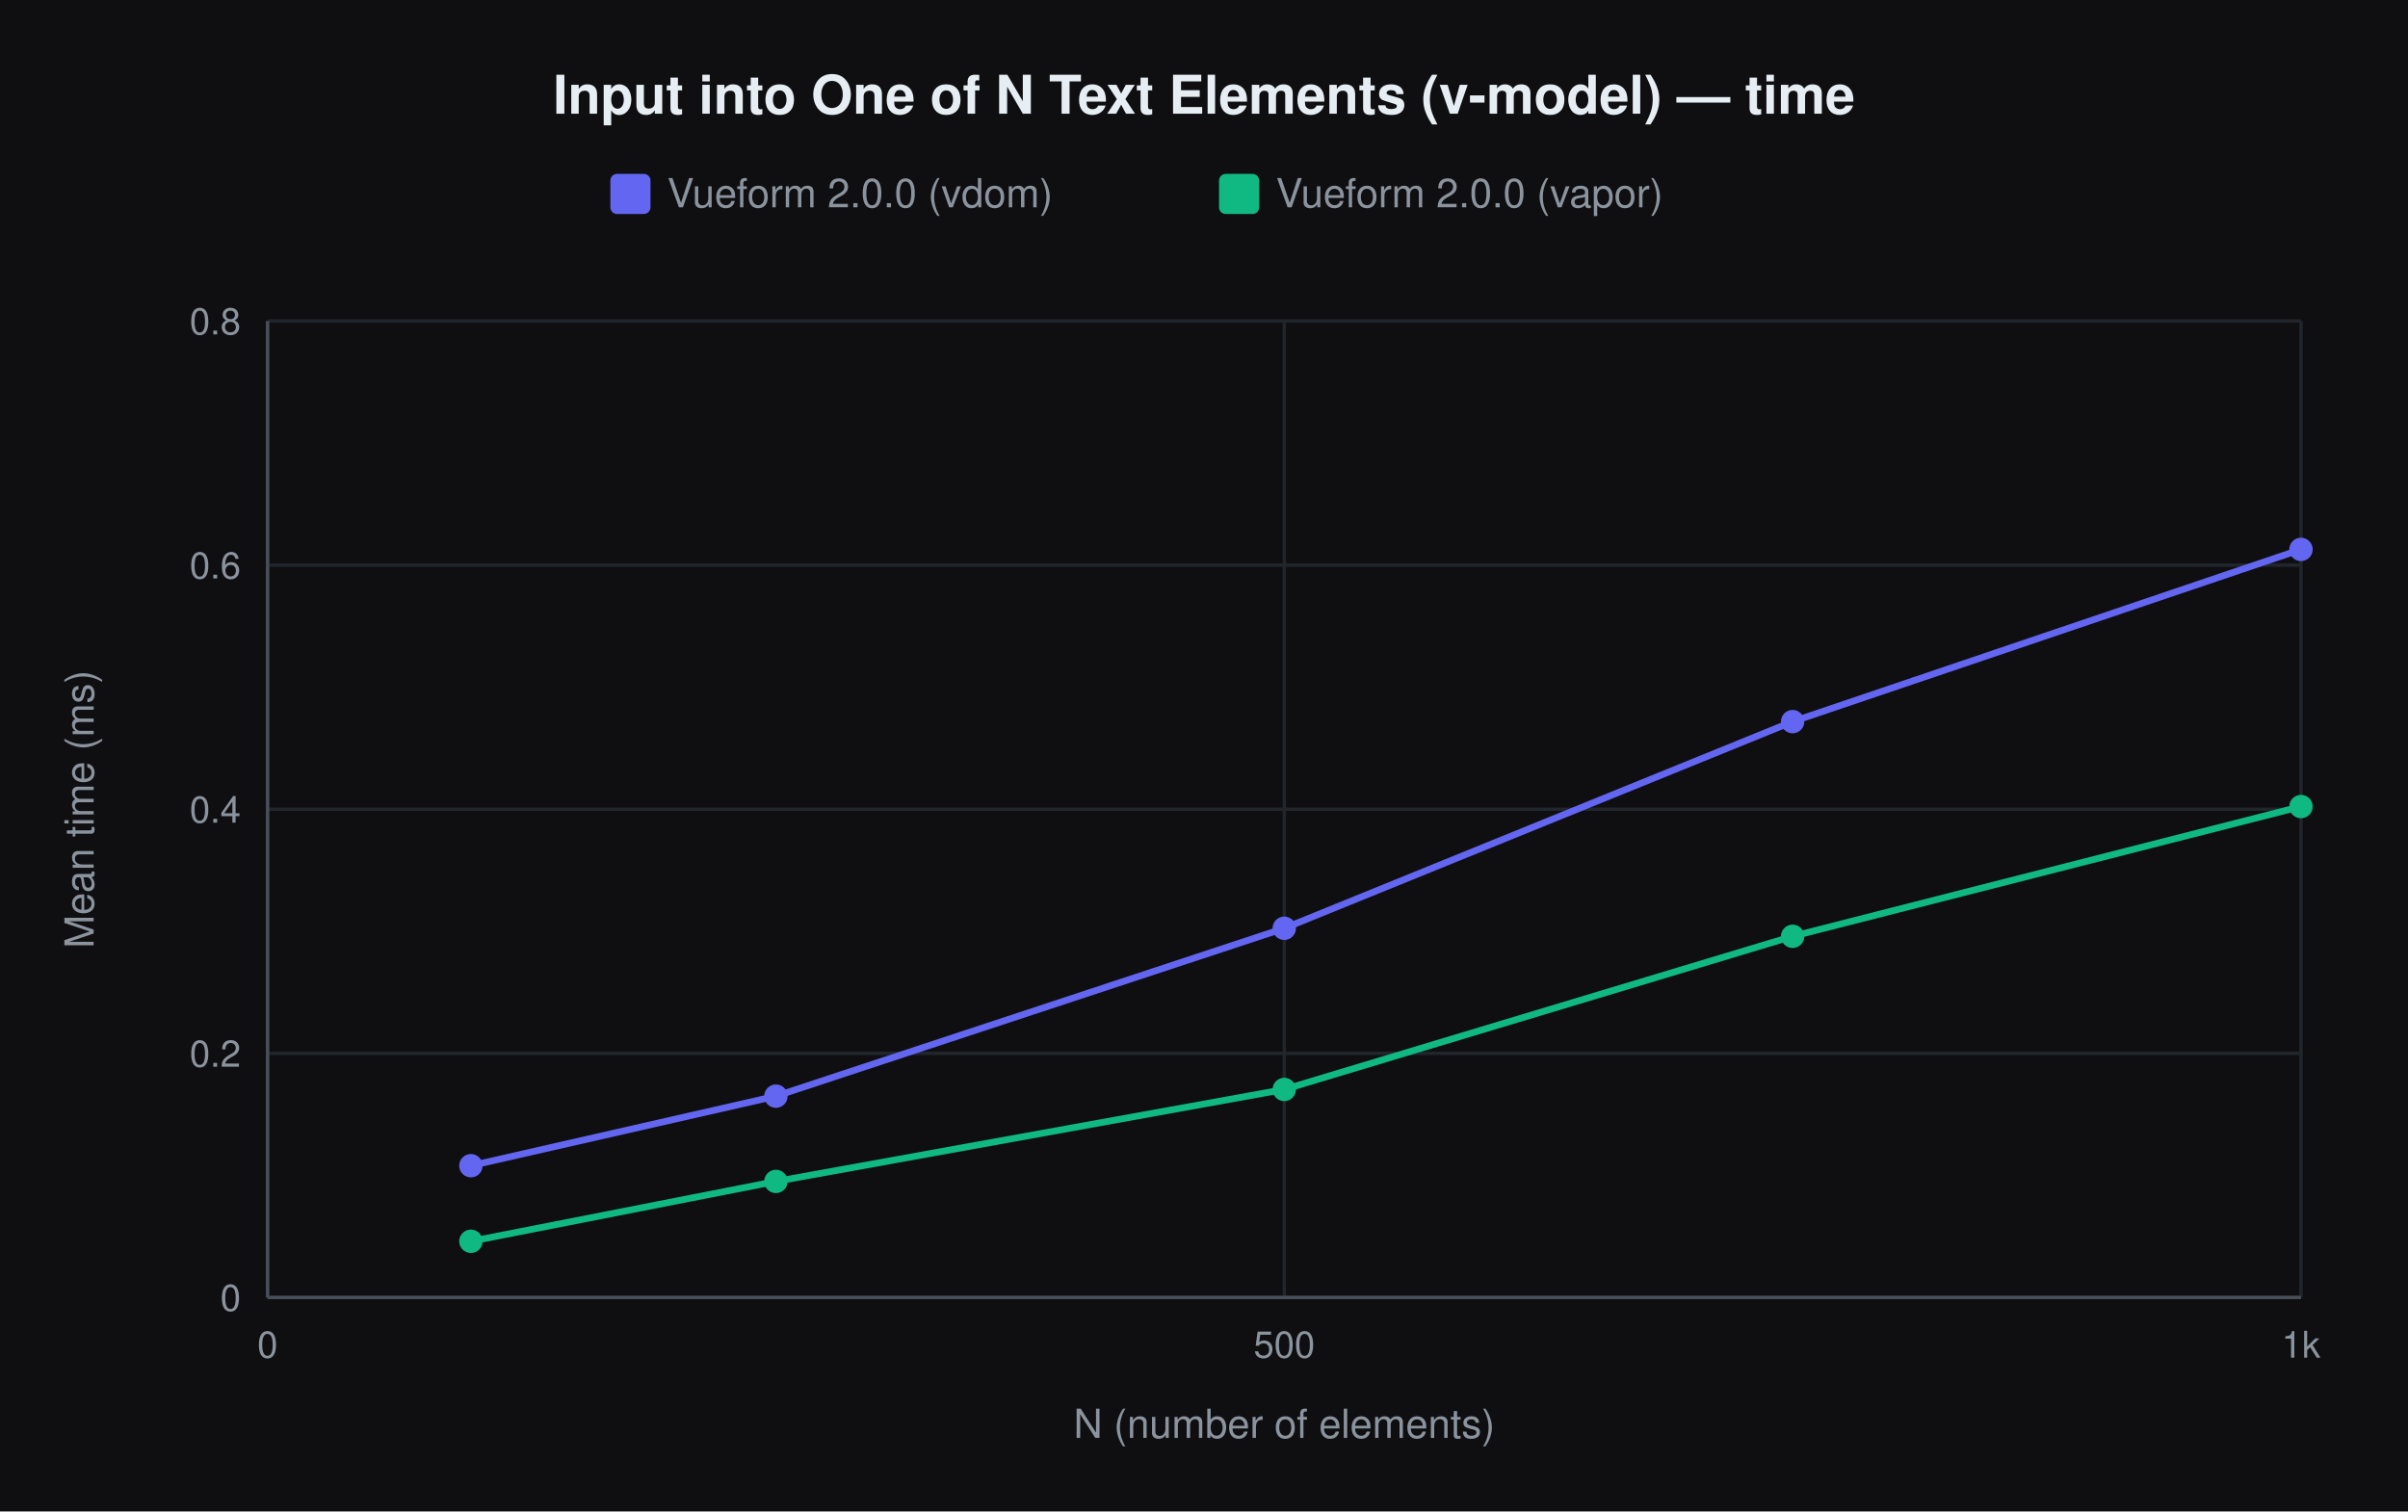
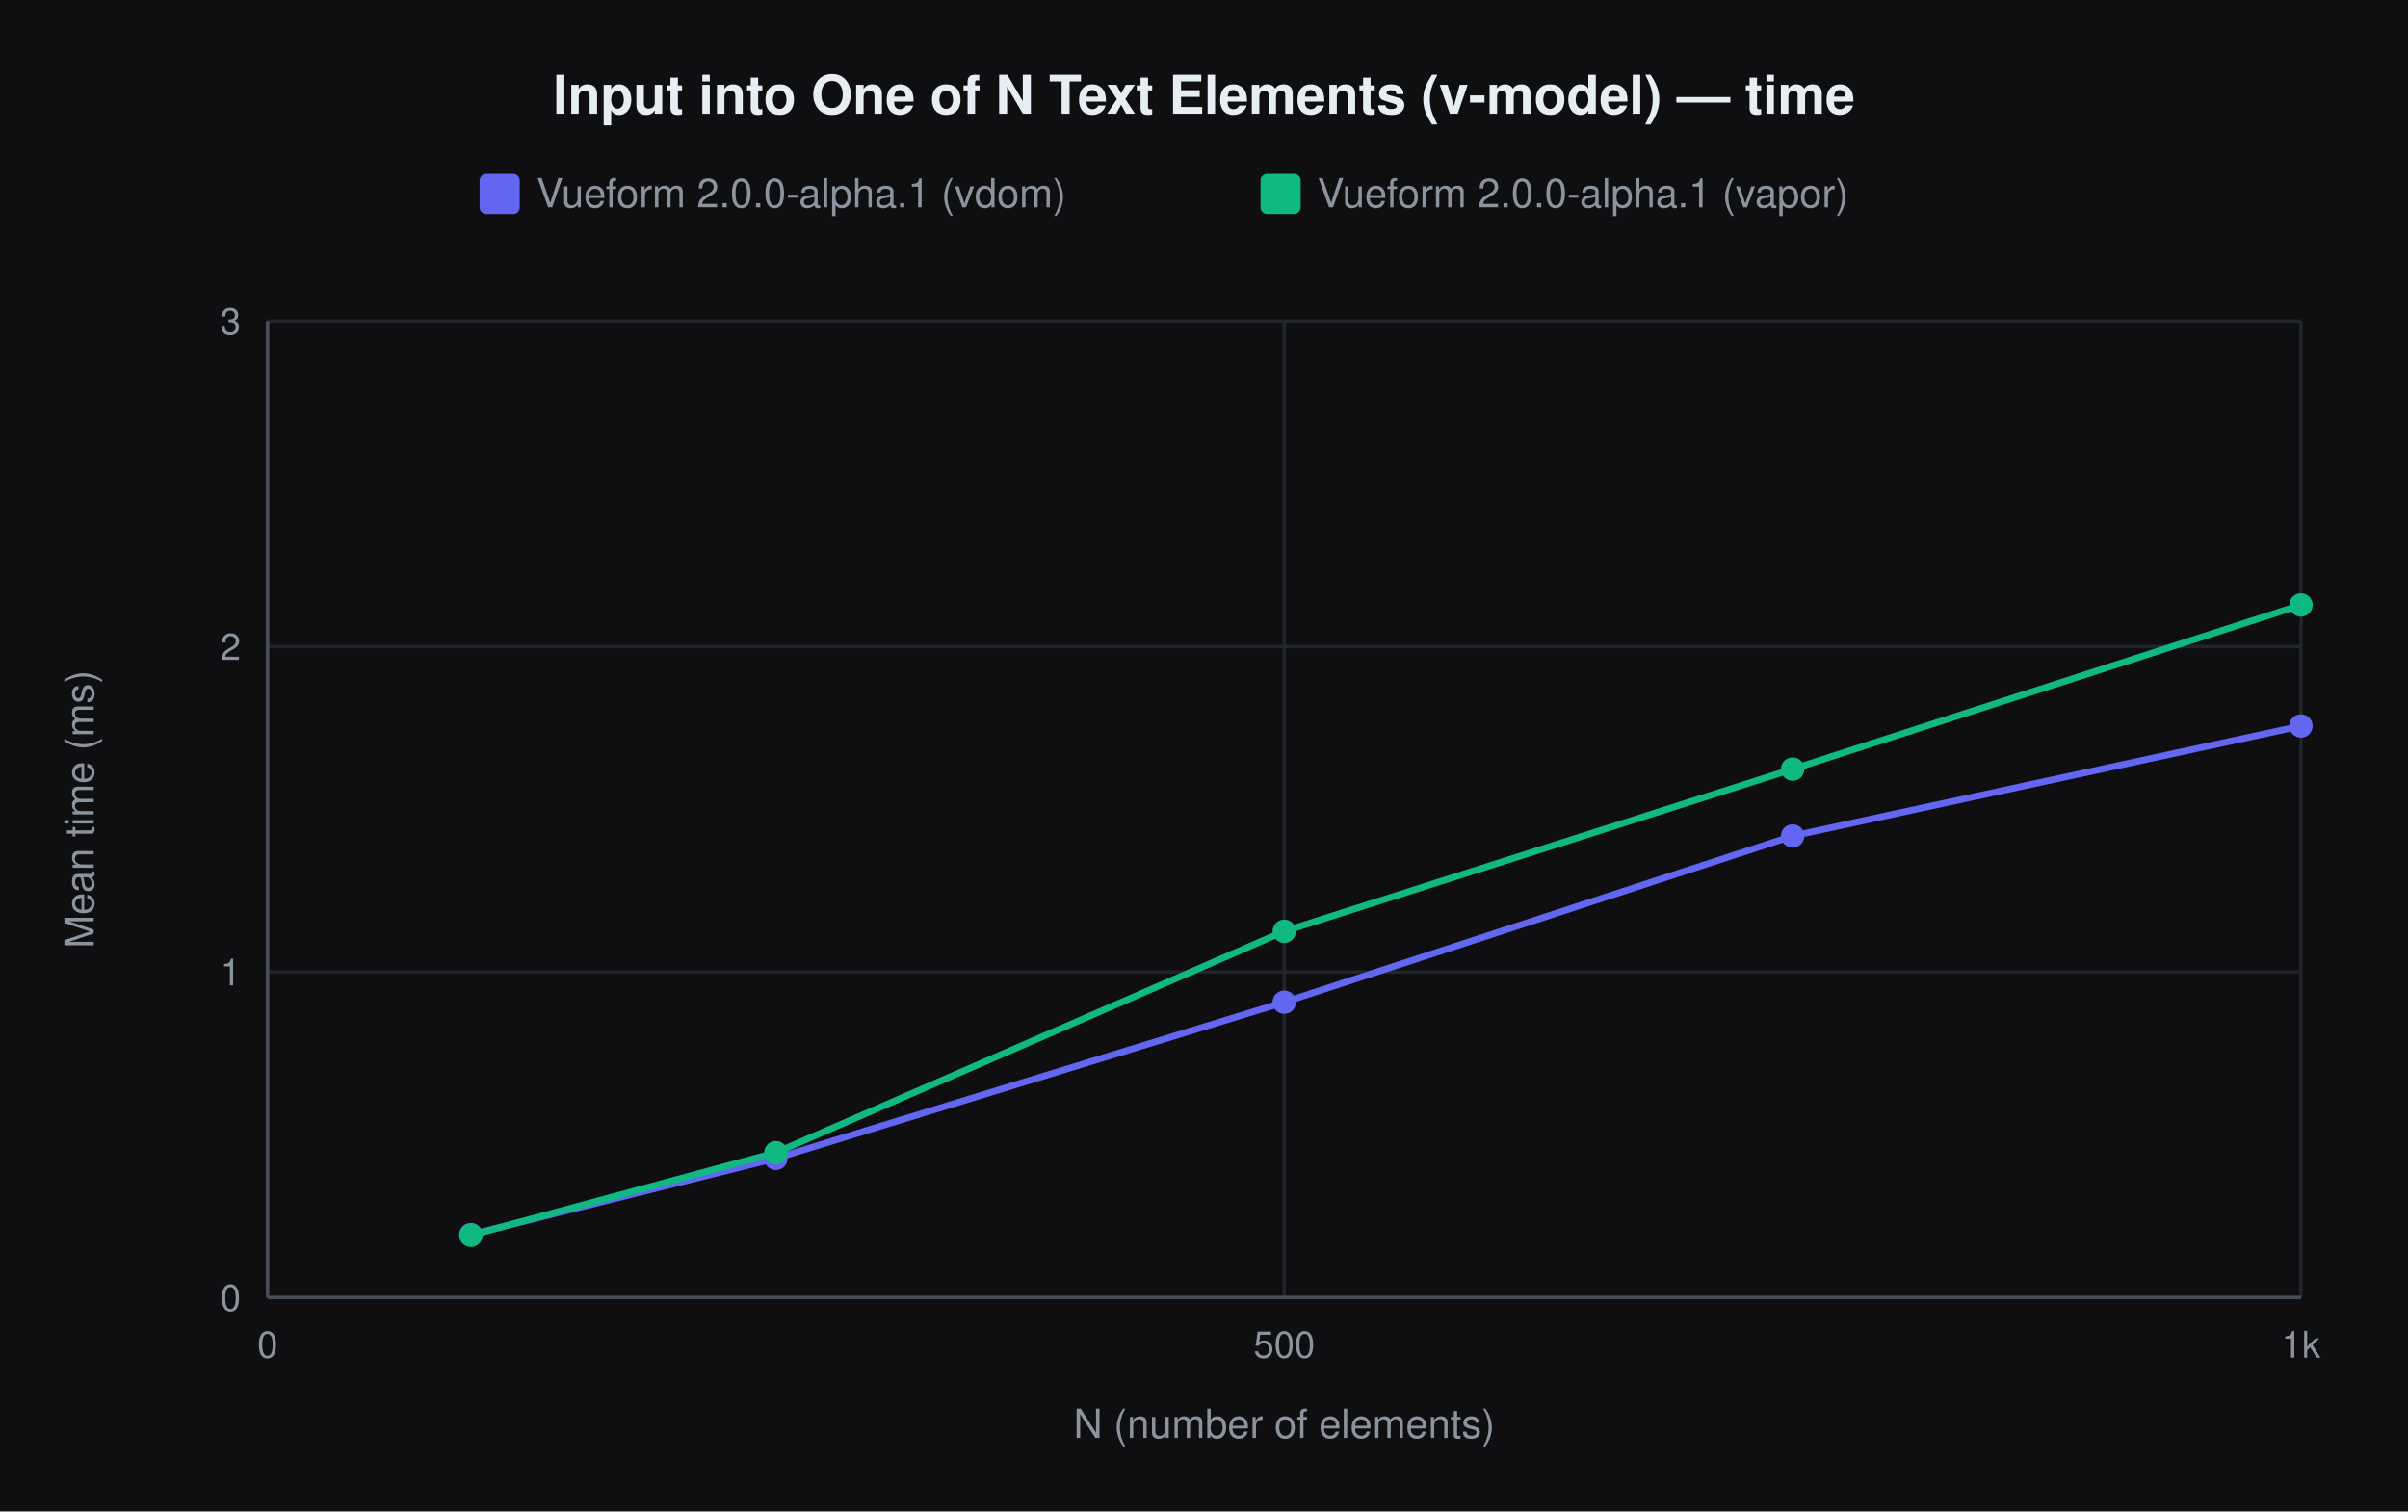
<svg xmlns="http://www.w3.org/2000/svg" width="720" height="452" viewBox="0 0 720 452" font-family="-apple-system, 'Segoe UI', Helvetica, Arial, sans-serif">
  <rect width="720" height="452" fill="#0f0f11" />
  <text x="360" y="34" font-size="16" font-weight="600" fill="#e6edf3" text-anchor="middle">Input into One of N Text Elements (v-model) — time</text>
-   <rect x="182.5" y="52" width="12" height="12" rx="2" fill="#6366f1" />
-   <text x="199.5" y="62" font-size="12" fill="#8b949e">Vueform 2.0.0 (vdom)</text>
-   <rect x="364.5" y="52" width="12" height="12" rx="2" fill="#10b981" />
-   <text x="381.5" y="62" font-size="12" fill="#8b949e">Vueform 2.0.0 (vapor)</text>
+   <rect x="143.4" y="52" width="12" height="12" rx="2" fill="#6366f1" />
+   <text x="160.4" y="62" font-size="12" fill="#8b949e">Vueform 2.0.0-alpha.1 (vdom)</text>
+   <rect x="376.9" y="52" width="12" height="12" rx="2" fill="#10b981" />
+   <text x="393.9" y="62" font-size="12" fill="#8b949e">Vueform 2.0.0-alpha.1 (vapor)</text>
  <line x1="80" y1="388" x2="688" y2="388" stroke="#21262d" stroke-width="1" />
  <text x="72" y="392" font-size="11" fill="#8b949e" text-anchor="end">0</text>
-   <line x1="80" y1="315" x2="688" y2="315" stroke="#21262d" stroke-width="1" />
-   <text x="72" y="319" font-size="11" fill="#8b949e" text-anchor="end">0.2</text>
-   <line x1="80" y1="242" x2="688" y2="242" stroke="#21262d" stroke-width="1" />
-   <text x="72" y="246" font-size="11" fill="#8b949e" text-anchor="end">0.4</text>
-   <line x1="80" y1="169" x2="688" y2="169" stroke="#21262d" stroke-width="1" />
-   <text x="72" y="173" font-size="11" fill="#8b949e" text-anchor="end">0.6</text>
+   <line x1="80" y1="290.667" x2="688" y2="290.667" stroke="#21262d" stroke-width="1" />
+   <text x="72" y="294.667" font-size="11" fill="#8b949e" text-anchor="end">1</text>
+   <line x1="80" y1="193.333" x2="688" y2="193.333" stroke="#21262d" stroke-width="1" />
+   <text x="72" y="197.333" font-size="11" fill="#8b949e" text-anchor="end">2</text>
  <line x1="80" y1="96" x2="688" y2="96" stroke="#21262d" stroke-width="1" />
-   <text x="72" y="100" font-size="11" fill="#8b949e" text-anchor="end">0.8</text>
+   <text x="72" y="100" font-size="11" fill="#8b949e" text-anchor="end">3</text>
  <line x1="80" y1="96" x2="80" y2="388" stroke="#21262d" stroke-width="1" />
  <text x="80" y="406" font-size="11" fill="#8b949e" text-anchor="middle">0</text>
  <line x1="384" y1="96" x2="384" y2="388" stroke="#21262d" stroke-width="1" />
  <text x="384" y="406" font-size="11" fill="#8b949e" text-anchor="middle">500</text>
  <line x1="688" y1="96" x2="688" y2="388" stroke="#21262d" stroke-width="1" />
  <text x="688" y="406" font-size="11" fill="#8b949e" text-anchor="middle">1k</text>
  <line x1="80" y1="388" x2="688" y2="388" stroke="#484f58" stroke-width="1" />
  <line x1="80" y1="96" x2="80" y2="388" stroke="#484f58" stroke-width="1" />
  <text x="384" y="430" font-size="12" fill="#8b949e" text-anchor="middle">N (number of elements)</text>
  <text x="28" y="242" font-size="12" fill="#8b949e" text-anchor="middle" transform="rotate(-90 28 242)">Mean time (ms)</text>
-   <polyline points="140.8,348.6 232.0,327.8 384.0,277.6 536.0,215.8 688.0,164.3" fill="none" stroke="#6366f1" stroke-width="2" />
-   <circle cx="140.8" cy="348.6" r="3.5" fill="#6366f1" />
-   <circle cx="232.0" cy="327.8" r="3.5" fill="#6366f1" />
-   <circle cx="384.0" cy="277.6" r="3.5" fill="#6366f1" />
-   <circle cx="536.0" cy="215.8" r="3.5" fill="#6366f1" />
-   <circle cx="688.0" cy="164.3" r="3.5" fill="#6366f1" />
-   <polyline points="140.8,371.2 232.0,353.3 384.0,325.8 536.0,280.0 688.0,241.2" fill="none" stroke="#10b981" stroke-width="2" />
-   <circle cx="140.8" cy="371.2" r="3.5" fill="#10b981" />
-   <circle cx="232.0" cy="353.3" r="3.5" fill="#10b981" />
-   <circle cx="384.0" cy="325.8" r="3.5" fill="#10b981" />
-   <circle cx="536.0" cy="280.0" r="3.5" fill="#10b981" />
-   <circle cx="688.0" cy="241.2" r="3.5" fill="#10b981" />
+   <polyline points="140.8,369.2 232.0,346.4 384.0,299.7 536.0,250.0 688.0,217.1" fill="none" stroke="#6366f1" stroke-width="2" />
+   <circle cx="140.8" cy="369.2" r="3.5" fill="#6366f1" />
+   <circle cx="232.0" cy="346.4" r="3.5" fill="#6366f1" />
+   <circle cx="384.0" cy="299.7" r="3.5" fill="#6366f1" />
+   <circle cx="536.0" cy="250.0" r="3.5" fill="#6366f1" />
+   <circle cx="688.0" cy="217.1" r="3.5" fill="#6366f1" />
+   <polyline points="140.8,369.4 232.0,344.7 384.0,278.5 536.0,230.0 688.0,180.9" fill="none" stroke="#10b981" stroke-width="2" />
+   <circle cx="140.8" cy="369.4" r="3.5" fill="#10b981" />
+   <circle cx="232.0" cy="344.7" r="3.5" fill="#10b981" />
+   <circle cx="384.0" cy="278.5" r="3.5" fill="#10b981" />
+   <circle cx="536.0" cy="230.0" r="3.5" fill="#10b981" />
+   <circle cx="688.0" cy="180.9" r="3.5" fill="#10b981" />
</svg>
